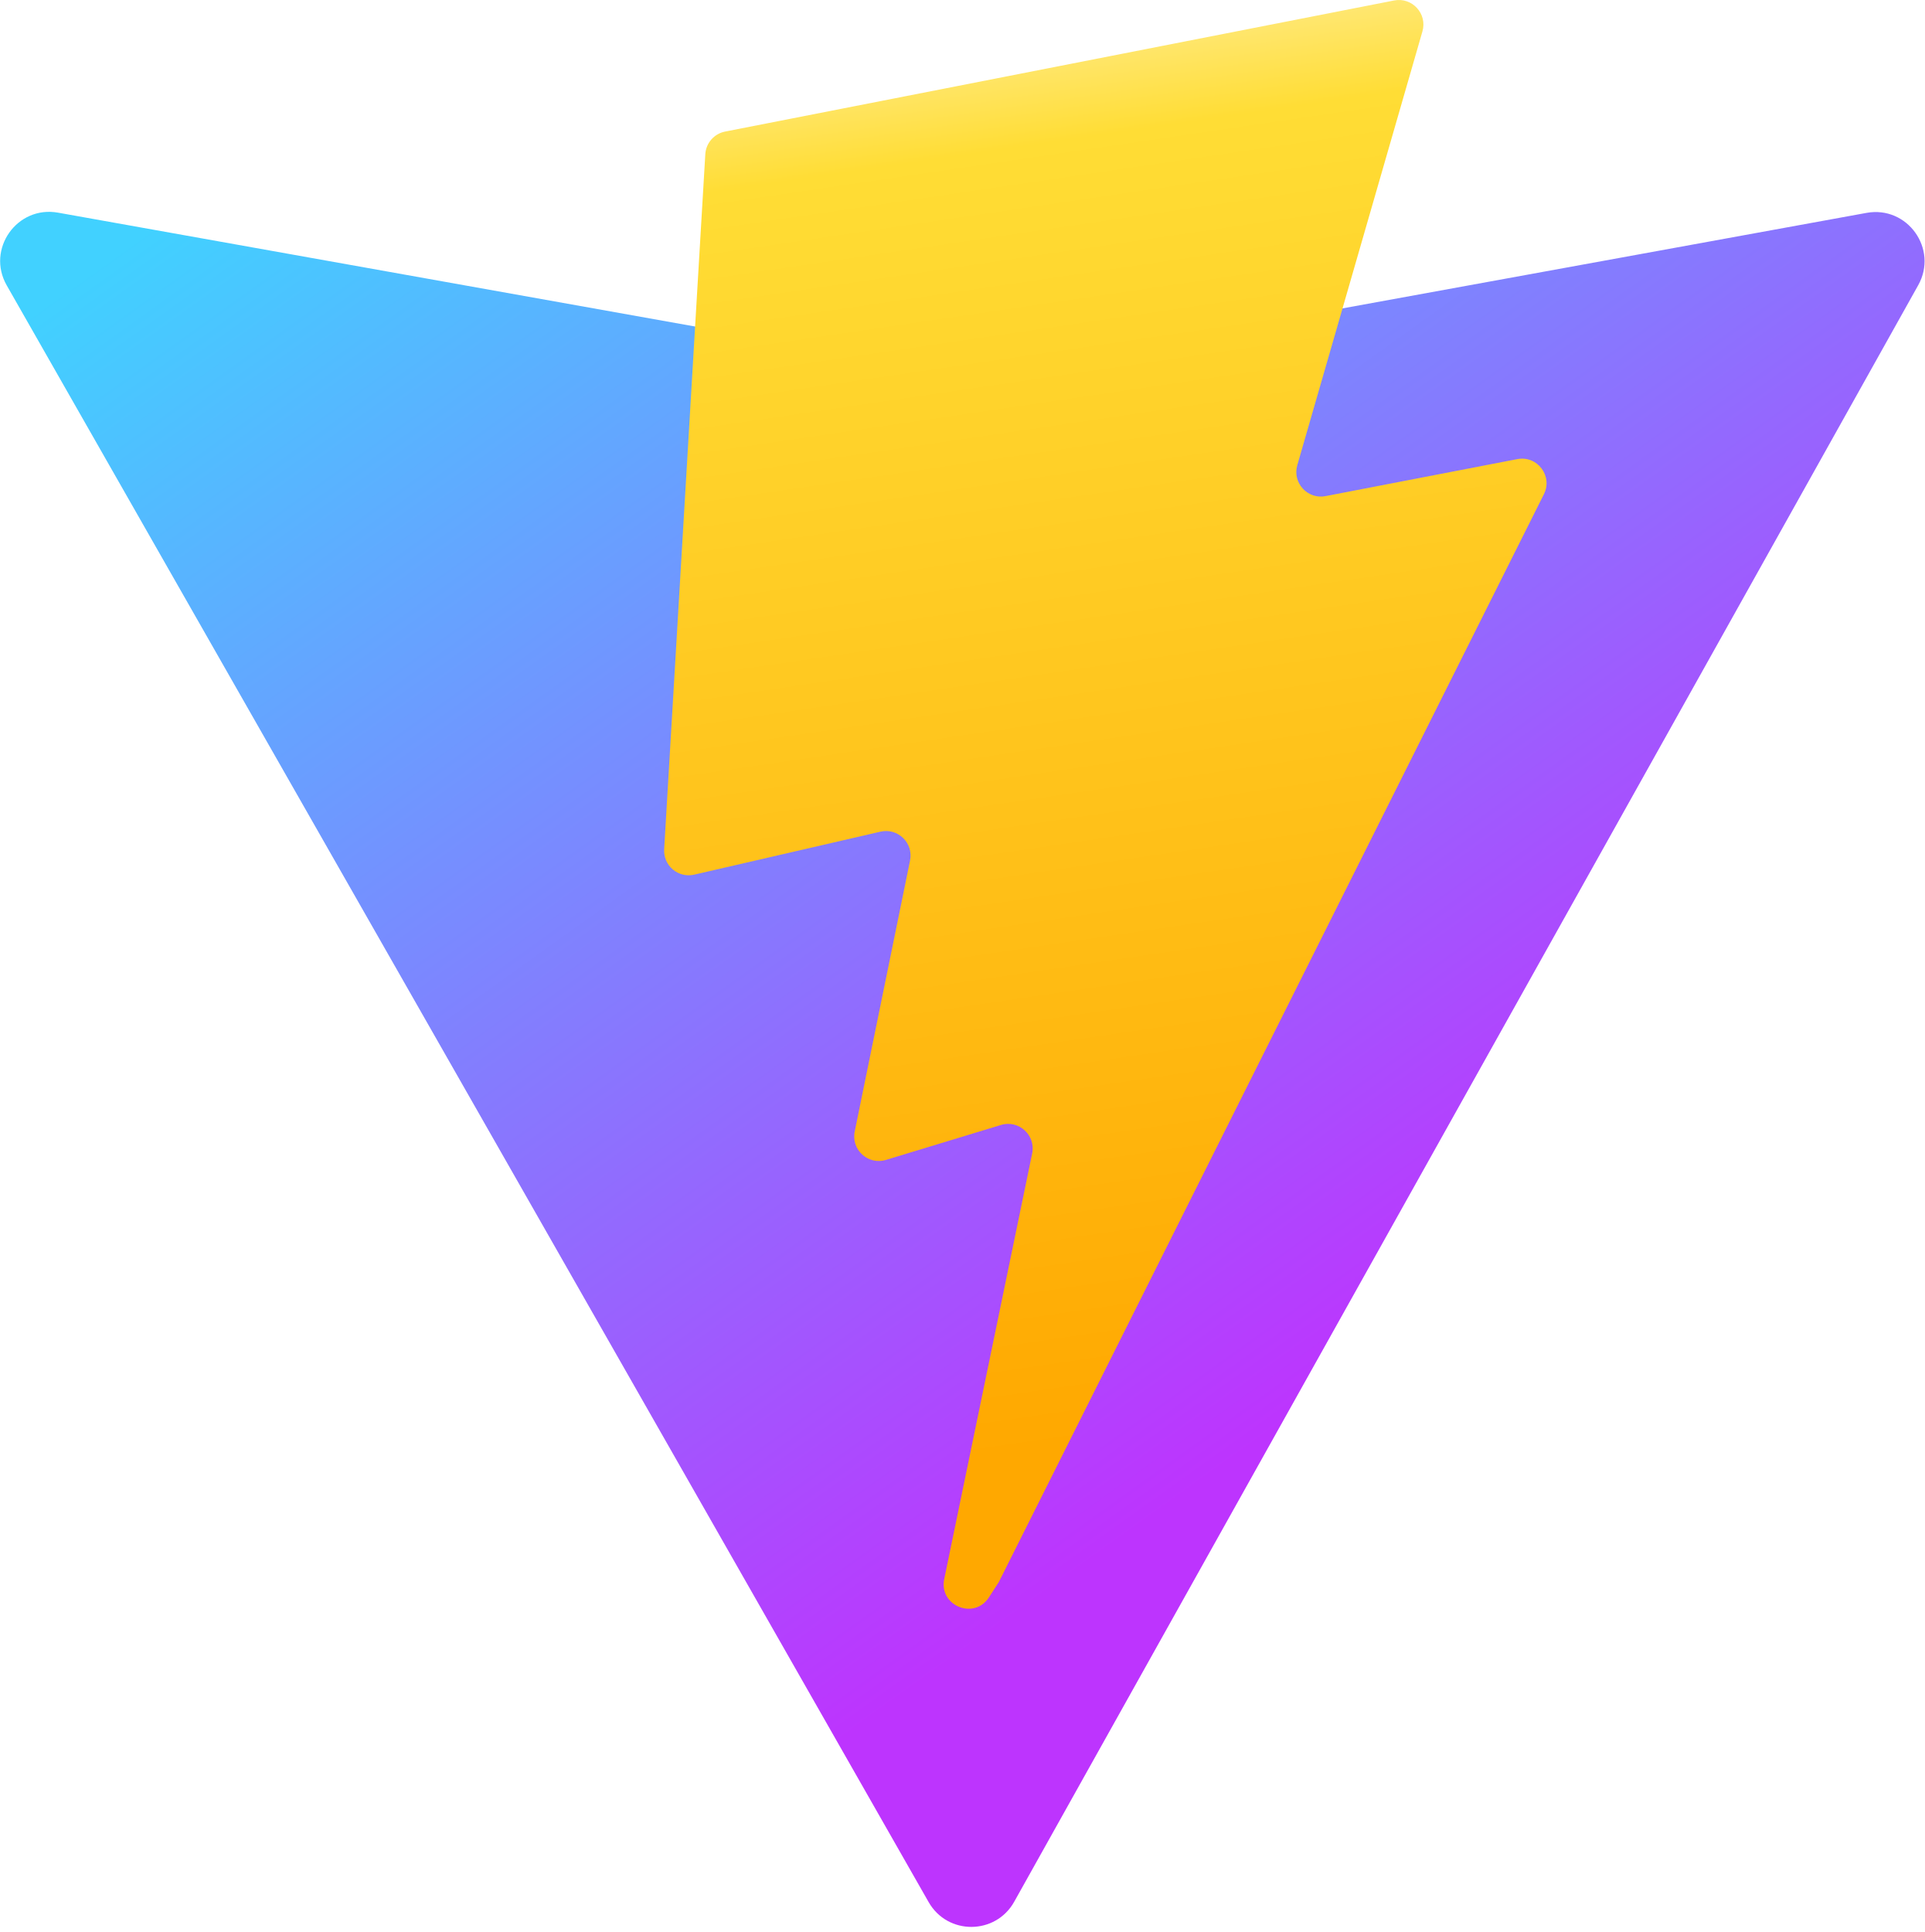
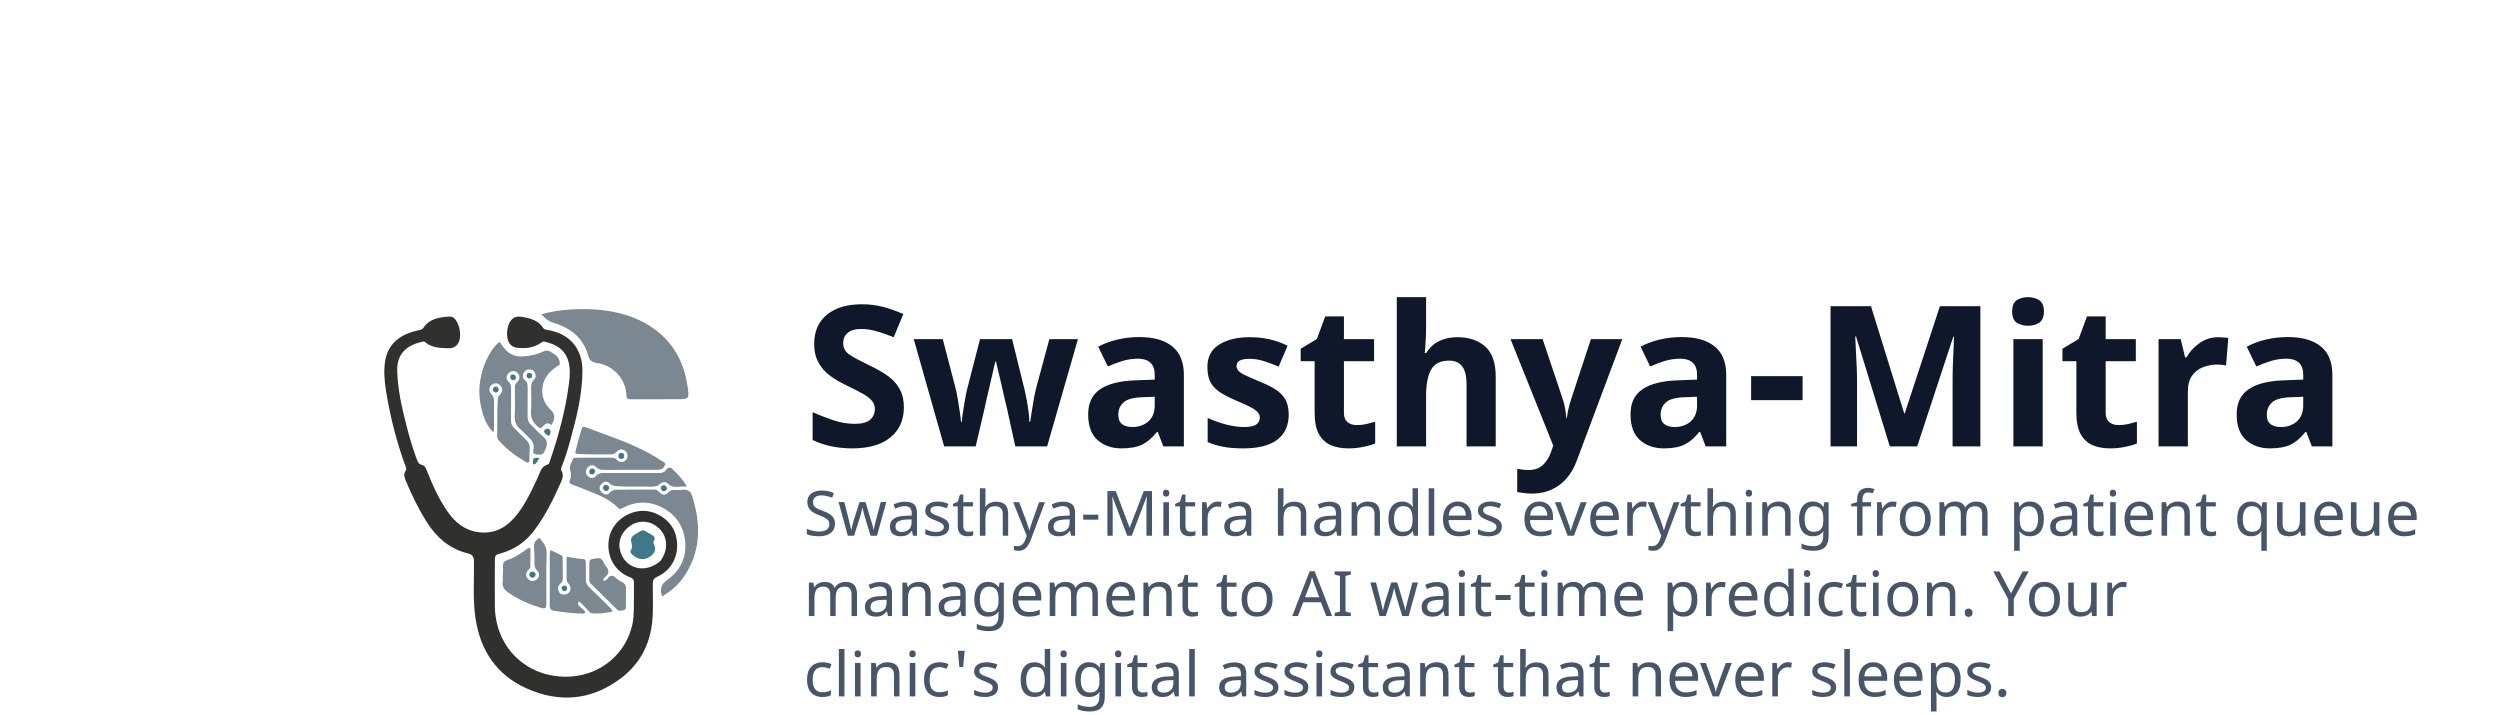
- <svg xmlns="http://www.w3.org/2000/svg" aria-hidden="true" role="img" class="iconify iconify--logos" width="31.88" height="32" preserveAspectRatio="xMidYMid meet" viewBox="0 0 256 257">
-   <defs>
-     <linearGradient id="IconifyId1813088fe1fbc01fb466" x1="-.828%" x2="57.636%" y1="7.652%" y2="78.411%">
-       <stop offset="0%" stop-color="#41D1FF" />
-       <stop offset="100%" stop-color="#BD34FE" />
-     </linearGradient>
-     <linearGradient id="IconifyId1813088fe1fbc01fb467" x1="43.376%" x2="50.316%" y1="2.242%" y2="89.03%">
-       <stop offset="0%" stop-color="#FFEA83" />
-       <stop offset="8.333%" stop-color="#FFDD35" />
-       <stop offset="100%" stop-color="#FFA800" />
-     </linearGradient>
-   </defs>
-   <path fill="url(#IconifyId1813088fe1fbc01fb466)" d="M255.153 37.938L134.897 252.976c-2.483 4.44-8.862 4.466-11.382.048L.875 37.958c-2.746-4.814 1.371-10.646 6.827-9.67l120.385 21.517a6.537 6.537 0 0 0 2.322-.004l117.867-21.483c5.438-.991 9.574 4.796 6.877 9.62Z" />
-   <path fill="url(#IconifyId1813088fe1fbc01fb467)" d="M185.432.063L96.44 17.501a3.268 3.268 0 0 0-2.634 3.014l-5.474 92.456a3.268 3.268 0 0 0 3.997 3.378l24.777-5.718c2.318-.535 4.413 1.507 3.936 3.838l-7.361 36.047c-.495 2.426 1.782 4.5 4.151 3.78l15.304-4.649c2.372-.72 4.652 1.36 4.15 3.788l-11.698 56.621c-.732 3.542 3.979 5.473 5.943 2.437l1.313-2.028l72.516-144.72c1.215-2.423-.88-5.186-3.54-4.672l-25.505 4.922c-2.396.462-4.435-1.77-3.759-4.114l16.646-57.705c.677-2.35-1.37-4.583-3.769-4.113Z" />
+ <svg xmlns="http://www.w3.org/2000/svg" width="280" height="80" viewBox="0 0 280 80" fill="none" role="img" aria-labelledby="logoTitle logoDesc">
+   <rect width="580" height="500" rx="12" fill="none" />
+   <g transform="translate(10 4) scale(0.1)">
+     <path fill="#30312fff" opacity="1" stroke="none" d="M610.031,628 C610.035,622.502 609.93,617.499 610.077,612.505 C610.169,609.38 608.944,607.774 605.947,606.651 C588.815,600.232 579.435,584.029 581.733,565.242 C583.816,548.212 597.915,535.13 615.274,532.474 C632.085,529.902 651.969,541.58 656.741,558.909 C662.226,578.823 654.052,597.864 635.889,606.074 C632.186,607.747 631.181,609.801 631.13,613.606 C630.942,627.756 631.93,641.919 630.528,656.06 C627.919,682.356 616.262,703.972 595.323,719.716 C562.817,744.157 527.08,747.604 490.205,731.199 C456.287,716.11 437.925,688.73 432.531,652.247 C429.416,631.181 431.058,610.009 430.838,588.887 C430.78,583.306 429.002,581.032 423.735,579.729 C403.722,574.778 389.214,562.258 378.342,545.227 C368.729,530.166 361.002,514.114 354.143,497.635 C352.672,494.101 351.928,490.608 354.387,487.197 C355.552,485.581 354.91,484.097 354.316,482.49 C344.121,454.923 336.947,426.57 332.322,397.559 C330.585,386.665 329.606,375.679 331.301,364.745 C334.025,347.18 345.168,336.949 361.544,331.736 C364.39,330.83 367.346,330.269 370.251,329.551 C371.899,329.144 373.346,328.522 374.362,326.991 C381.268,316.584 392.324,315.328 403.265,314.544 C407.482,314.242 410.486,317.642 412.308,321.476 C414.639,326.38 415.578,331.559 415.291,337.007 C414.882,344.776 410.179,350.261 402.404,350.032 C393.367,349.767 383.968,349.787 376.399,343.343 C375.429,342.517 374.377,342.377 373.141,342.664 C357.044,346.404 344.215,354.827 344.879,375.602 C345.531,396.034 349.888,415.85 354.963,435.513 C358.454,449.037 362.203,462.51 367.249,475.576 C368.204,478.05 369.352,479.88 372.204,480.514 C375.953,481.347 377.109,484.623 378.347,487.787 C384.489,503.486 391.487,518.773 401.108,532.694 C409.431,544.737 419.878,553.674 435.071,555.916 C452.05,558.42 465.408,552.041 476.274,539.613 C487.827,526.399 494.843,510.472 502.285,494.824 C504.999,489.117 506.017,482.134 513.703,480.125 C515.257,479.719 515.5,477.447 516.039,475.881 C525.927,447.179 533.713,417.951 537.463,387.771 C538.282,381.18 538.604,374.373 537.348,367.831 C534.411,352.536 524.078,345.868 509.758,342.574 C508.287,342.235 507.292,342.931 506.15,343.744 C497.809,349.681 488.357,350.718 478.576,349.381 C473.051,348.625 469.878,344.946 468.53,339.559 C467.27,334.523 467.871,329.584 469.304,324.766 C471.606,317.033 476.904,313.366 484.854,314.865 C493.841,316.56 502.907,318.646 508.38,327.299 C509.568,329.177 511.76,329.283 513.708,329.615 C538.123,333.778 552.414,350.546 552.329,375.368 C552.239,401.591 545.885,426.781 539.067,451.849 C536.23,462.283 533.11,472.653 529.112,482.725 C528.48,484.316 528.021,485.868 528.959,487.512 C531.274,491.567 530.314,495.421 528.546,499.435 C520.138,518.527 510.963,537.205 498.416,553.98 C489.063,566.484 476.879,575.132 461.766,579.478 C454.28,581.63 454.261,581.657 454.251,589.24 C454.229,605.903 454.035,622.568 454.27,639.228 C454.938,686.668 492.044,720.786 539.427,717.714 C573.151,715.527 600.963,692.142 608.141,659.847 C610.438,649.514 609.769,638.972 610.031,628 M639.72,588.193 C649.966,574.159 647.558,557.401 634.014,548.491 C625.48,542.877 614.651,542.899 606.292,548.548 C596.589,555.104 592.066,565.187 594.242,575.408 C598.788,596.753 622.216,603.678 639.72,588.193 z" />
+     <path fill="#00192b84" opacity="1" stroke="none" d="M568.904,306.762 C590.713,308.714 610.965,313.957 629.131,325.916 C653.602,342.026 666.288,365.277 670.214,393.711 C672.052,407.019 671.721,407.088 658.391,407.117 C641.226,407.153 624.059,407.084 606.894,407.212 C603.265,407.239 601.674,406.495 601.532,402.267 C600.936,384.442 586.742,369.065 568.284,366.454 C562.677,365.661 560.226,363.566 558.679,357.976 C553.117,337.883 538.425,326.951 519.268,321.3 C514.167,319.795 510.713,316.589 506.242,312.036 C527.277,306.141 547.764,305.508 568.904,306.762 z" />
+     <path fill="#00192b84" opacity="1" stroke="none" d="M636.599,504.039 C631.004,505.693 625.64,504.969 620.337,504.976 C610.846,504.99 601.352,505.219 591.856,504.592 C588.255,504.354 585.211,503.857 582.427,501.195 C579.502,498.4 576.252,499.258 573.638,502.104 C571.2,504.757 570.651,507.659 573.209,510.596 C575.814,513.59 579.712,515.327 582.346,512.311 C586.972,507.013 592.671,508.659 597.994,508.504 C609.646,508.165 621.316,508.449 632.977,508.378 C634.968,508.366 636.281,508.868 637.649,510.481 C641.348,514.843 645.276,515.055 649.118,511.017 C650.828,509.22 652.572,508.678 654.83,508.71 C657.995,508.754 661.21,509.028 664.319,508.596 C670.341,507.76 673.615,510.408 675.349,515.938 C685.349,547.806 685.173,578.558 665.191,607.021 C659.015,615.819 650.771,622.438 641.526,628.107 C638.71,619.358 640.521,614.482 647.222,609.654 C661.908,599.074 669.131,584.448 667.407,566.538 C665.632,548.087 655.666,534.589 638.559,526.96 C624.909,520.872 611.352,521.762 598.109,528.552 C596.255,529.503 594.503,531.051 592.324,528.802 C582.87,519.05 570.482,514.393 558.27,509.471 C552.555,507.167 546.828,504.88 541.027,502.806 C538.069,501.749 536.867,500.306 538.416,497.264 C540.112,493.933 539.79,490.57 538.684,487.08 C537.115,482.126 540.123,478.094 541.903,473.893 C542.569,472.321 544.5,472.63 545.966,472.627 C559.131,472.603 572.297,472.66 585.463,472.587 C587.867,472.574 589.432,473.64 591.088,475.213 C594.239,478.207 598.129,478.141 600.863,475.374 C603.461,472.744 603.365,468.038 600.66,465.433 C597.759,462.641 594.009,462.571 590.919,465.814 C588.902,467.929 586.832,468.94 583.957,468.92 C571.796,468.837 559.631,469.16 547.48,468.37 C546.486,468.305 545.465,468.333 544.275,467.008 C546.228,458.004 548.883,448.8 551.753,439.653 C552.355,437.733 553.892,437.769 555.432,438.357 C584.639,449.515 614.829,458.459 641.106,476.228 C642.753,477.342 645.782,477.977 644.857,480.76 C643.955,483.472 641.865,485.62 638.699,485.96 C636.717,486.173 634.707,486.171 632.709,486.173 C613.877,486.193 595.044,486.153 576.212,486.238 C572.921,486.253 570.235,485.793 567.706,483.19 C564.949,480.352 561.406,480.314 558.404,483.354 C555.605,486.189 555.521,490.788 558.282,493.23 C561.373,495.962 564.956,496.181 567.603,493.055 C570.13,490.072 573.021,489.716 576.459,489.724 C596.791,489.772 617.124,489.667 637.456,489.777 C641.029,489.797 644.022,489.223 646.193,486.166 C648.429,483.018 650.745,482.901 653.54,485.707 C659.024,491.213 664.723,496.513 669.258,504.999 C661.383,503.928 654.436,507.937 648.178,501.875 C644.922,498.721 641.163,499.597 636.599,504.039 z" />
+     <path fill="#00192b84" opacity="1" stroke="none" d="M492.899,476.807 C491.299,479.237 489.818,477.816 488.47,477.045 C477.705,470.889 467.937,463.451 459.507,454.315 C458.017,452.699 456.775,451.027 456.854,448.614 C457.298,434.968 456.5,421.302 457.528,407.66 C457.696,405.426 458.137,403.676 459.923,401.981 C463.382,398.7 463.269,394.484 460.144,391.411 C457.356,388.671 453.097,388.661 450.233,391.387 C447.446,394.04 447.291,398.543 450.488,401.636 C452.802,403.874 453.32,406.261 453.298,409.216 C453.223,419.377 453.3,429.538 453.29,439.699 C453.289,441.158 453.127,442.616 452.436,444.25 C443.105,434.582 439.817,422.346 437.735,409.647 C433.374,383.042 446.143,353.775 458.88,343.221 C459.864,343.194 460.365,343.898 460.803,344.593 C468.967,357.541 477.312,361.172 492.869,358.381 C498.274,357.411 503.569,356.141 508.559,353.6 C513.853,350.904 517.792,354.735 521.704,357.322 C525.039,359.527 526.711,363.088 527.032,367.079 C527.202,369.189 525.065,369.531 523.748,370.415 C513.628,377.203 506.851,385.953 507.326,398.815 C507.609,406.466 510.625,413.002 516.142,418.32 C521.86,423.832 522.311,428.587 517.491,436.122 C513.789,432.59 510.87,434.199 508.15,437.599 C506.226,440.004 504.503,439.956 502.012,437.659 C496.828,432.88 493.988,427.78 494.696,420.286 C495.475,412.032 494.913,403.645 494.822,395.317 C494.781,391.584 494.939,388.176 498.113,385.363 C500.448,383.293 500.398,380.187 499.102,377.469 C497.854,374.854 495.381,373.519 492.546,373.702 C489.291,373.912 487.074,375.824 485.915,378.965 C484.909,381.69 485.57,384.116 487.732,385.683 C490.762,387.88 490.995,390.786 490.975,394.055 C490.912,404.882 491.04,415.711 490.915,426.537 C490.871,430.259 491.786,433.189 494.682,435.794 C499.258,439.91 503.112,444.883 507.92,448.67 C513.057,452.717 513.456,456.933 511.188,462.554 C508.637,468.876 507.741,469.651 500.944,468.956 C498.06,468.66 496.568,467.513 497.297,464.45 C498.709,458.518 496.88,453.868 492.204,449.947 C488.9,447.176 486.296,443.559 482.941,440.864 C477.981,436.878 476.141,432.227 476.503,425.77 C477.089,415.309 476.703,404.79 476.629,394.296 C476.612,391.831 477.108,389.949 479.128,388.182 C482.465,385.261 482.596,380.929 479.926,378.045 C477.145,375.039 473.154,374.815 470.143,377.495 C466.68,380.577 466.389,384.432 469.921,387.918 C471.95,389.92 472.404,392.001 472.39,394.599 C472.326,406.593 472.525,418.59 472.262,430.578 C472.177,434.478 473.514,437.206 476.197,439.761 C480.777,444.123 485.1,448.755 489.704,453.09 C492.337,455.57 493.478,458.337 493.274,461.95 C493.001,466.768 493.072,471.606 492.899,476.807 z" />
+     <path fill="#00192b84" opacity="1" stroke="none" d="M556.024,588.427 C556.132,595.538 556.289,602.199 556.147,608.852 C556.07,612.454 557.256,615.167 559.86,617.664 C567.785,625.262 575.526,633.052 583.37,640.735 C584.445,641.789 585.545,642.758 585.928,645.026 C578.218,646.562 570.605,647.8 562.894,646.762 C560.093,646.385 558.672,643.174 556.545,641.343 C553.681,638.877 551.625,635.524 548.286,633.486 C546.69,636.451 546.93,637.116 550.327,640.237 C552.222,641.978 554.776,643.176 555.395,645.964 C554.497,647.635 553.017,647.247 551.778,647.21 C541.294,646.898 530.891,645.751 520.541,644.069 C517.337,643.548 515.661,642.175 515.687,638.502 C515.826,619.028 515.734,599.553 515.735,580.078 C515.735,578.933 515.622,577.735 516.95,576.204 C520.863,578.098 524.996,580.006 529.031,582.104 C530.366,582.799 530.207,584.384 530.212,585.718 C530.241,593.208 530.203,600.699 530.318,608.188 C530.354,610.587 529.379,612.121 527.607,613.686 C524.399,616.519 524.216,621.01 526.801,623.945 C528.881,626.306 533.764,626.558 536.429,624.442 C539.366,622.11 540.004,617.076 537.073,614.204 C534.722,611.901 534.476,609.544 534.539,606.611 C534.697,599.167 534.591,591.718 534.591,583.546 C541.541,584.967 547.896,585.827 554.295,586.3 C554.885,586.343 555.399,587.392 556.024,588.427 z" />
+     <path fill="#00192b84" opacity="1" stroke="none" d="M463.105,606.022 C463.221,601.874 463.686,598.184 463.367,594.564 C462.988,590.274 464.751,588.299 468.69,587.046 C476.226,584.648 482.723,580.212 489.143,575.705 C490.436,574.798 491.41,573.159 494.092,573.72 C494.092,580.818 494.141,588.04 494.05,595.26 C494.032,596.697 492.49,597.327 491.624,598.308 C488.62,601.709 488.57,605.67 491.483,608.544 C494.278,611.302 498.661,611.42 501.402,608.811 C504.386,605.971 504.62,601.711 501.313,598.636 C499.064,596.544 498.619,594.362 498.614,591.579 C498.603,585.259 498.596,578.921 498.119,572.626 C497.75,567.761 500.095,564.89 504.074,562.286 C508.354,567.595 512.576,572.15 512.275,580.035 C511.556,598.828 511.876,617.664 511.951,636.482 C511.968,640.733 510.827,642.248 506.394,640.923 C493.39,637.039 481.076,631.843 469.831,624.074 C465.019,620.75 461.943,617.163 463.08,611 C463.347,609.551 463.112,608.01 463.105,606.022 z" />
+     <path fill="#00192b84" opacity="1" stroke="none" d="M601.034,620.295 C601.044,626.582 601.078,632.404 601.047,638.226 C601.036,640.168 601.467,642.505 598.793,643.119 C596.296,643.691 593.656,645.171 591.262,642.816 C581.425,633.136 571.599,623.445 561.771,613.755 C560.518,612.519 559.95,610.971 559.954,609.248 C559.972,602.927 560.051,596.608 560.066,590.288 C560.072,587.415 561.533,586.251 564.308,585.857 C573.42,584.561 573.409,584.487 577.693,592.908 C577.844,593.204 577.964,593.539 578.187,593.772 C582.821,598.604 582.427,602.948 577.057,606.965 C576.192,607.613 575.393,608.644 575.903,610.252 C578.019,611.041 579.35,609.358 580.27,608.095 C583.589,603.536 586.685,604.11 590.329,607.724 C592.066,609.446 594.279,610.85 596.517,611.867 C600.099,613.496 601.429,616.097 601.034,620.295 z" />
+     <path fill="#155a6fd0" opacity="1" stroke="none" d="M510.593,445.511 C508.651,443.447 509.181,442.023 511.045,440.767 C512.659,439.68 514.26,439.769 515.565,441.098 C517.885,443.461 515.817,445.589 515.556,447.631 C512.956,448.462 512.065,446.775 510.593,445.511 z" />
+     <path fill="#155a6fd0" opacity="1" stroke="none" d="M499.368,605.403 C497.294,607.698 495.392,607.519 493.631,605.67 C492.645,604.634 492.454,603.22 493.197,602.007 C494.142,600.463 495.679,599.821 497.447,600.442 C499.673,601.224 500.541,602.76 499.368,605.403 z" />
+     <path fill="#155a6fd0" opacity="1" stroke="none" d="M576.896,509.396 C575.12,507.455 574.594,505.629 576.5,503.964 C577.685,502.93 579.203,502.667 580.619,503.69 C581.964,504.661 582.511,506.048 581.947,507.61 C581.123,509.89 579.468,510.554 576.896,509.396 z" />
+     <path fill="#155a6fd0" opacity="1" stroke="none" d="M594.586,467.234 C597.567,466.865 599.106,468.001 599.17,470.695 C599.211,472.367 598.294,473.54 596.666,473.979 C595.235,474.366 593.914,473.867 593.194,472.647 C592.037,470.688 592.365,468.838 594.586,467.234 z" />
+     <path fill="#155a6fd0" opacity="1" stroke="none" d="M646.44,504.956 C647.494,507.49 646.84,509.177 644.636,509.996 C643.119,510.56 641.73,510.036 640.813,508.614 C639.914,507.219 639.842,505.669 641.005,504.544 C642.641,502.96 644.513,503.045 646.44,504.956 z" />
+     <path fill="#155a6fd0" opacity="1" stroke="none" d="M452.877,393.903 C455.312,392.224 457.004,392.968 458.127,394.985 C458.81,396.212 458.539,397.609 457.533,398.682 C456.493,399.79 455.152,399.973 453.896,399.227 C451.87,398.023 451.294,396.309 452.877,393.903 z" />
+     <path fill="#155a6fd0" opacity="1" stroke="none" d="M499.703,479.681 C496.789,481.082 496.913,479.077 496.927,477.527 C496.944,475.642 496.524,473.296 499.271,472.865 C500.791,472.626 502.488,472.155 504.096,473.61 C502.702,475.552 501.318,477.481 499.703,479.681 z" />
+     <path fill="#155a6fd0" opacity="1" stroke="none" d="M474.208,385.842 C471.579,384.856 471.04,383.081 471.775,380.972 C472.267,379.556 473.626,379.179 475.036,379.391 C476.717,379.645 477.684,380.77 477.822,382.385 C478.014,384.627 476.626,385.618 474.208,385.842 z" />
+     <path fill="#155a6fd0" opacity="1" stroke="none" d="M560.325,486.303 C562.228,484.327 564.057,484.181 565.674,485.899 C566.786,487.08 566.674,488.624 565.754,489.969 C564.93,491.175 563.63,491.616 562.296,491.261 C559.865,490.613 559.512,488.809 560.325,486.303 z" />
+     <path fill="#155a6fd0" opacity="1" stroke="none" d="M492.145,383.853 C489.551,382.631 489.136,380.867 490.267,378.829 C491.005,377.499 492.429,377.439 493.781,377.787 C495.23,378.16 496.053,379.201 496.02,380.665 C495.97,382.851 494.688,383.911 492.145,383.853 z" />
+     <path fill="#155a6fd0" opacity="1" stroke="none" d="M529.01,619.74 C528.775,617.125 529.902,615.962 532.04,615.844 C533.481,615.764 534.6,616.453 535.014,617.89 C535.46,619.444 535.145,620.9 533.64,621.701 C531.671,622.749 530.212,621.881 529.01,619.74 z" />
+     <path fill="#155a6fd0" opacity="1" stroke="none" d="M633.214,577.905 C627.033,587.754 615.689,588.916 607.846,580.868 C606.603,579.593 605.559,577.784 606.472,576.39 C608.654,573.059 607.765,569.942 606.955,566.547 C606.182,563.305 607.653,560.655 610.445,558.895 C612.836,557.388 615.348,556.073 617.782,554.632 C619.375,553.688 620.826,553.707 622.442,554.718 C624.692,556.125 627.051,557.365 629.403,558.6 C632.599,560.279 634.645,562.388 632.201,566.083 C631.252,567.518 631.942,568.593 632.55,569.767 C633.841,572.257 633.939,574.86 633.214,577.905 z" />
+   </g>
+   <text x="90" y="50" font-family="'Noto Sans Devanagari', 'Mangal', 'Noto Sans Bengali', 'Noto Sans', sans-serif" font-size="22" font-weight="700" fill="#0F172A">
+     Swasthya-Mitra
+   </text>
+   <text x="90" y="60" font-family="'Noto Sans Devanagari', 'Mangal', 'Noto Sans Bengali', 'Noto Sans', sans-serif" font-size="7" fill="#475569">
+     <tspan x="90" dy="0">
+       Swasthya-Mitra handles everything from patient queue
+     </tspan>
+     <tspan x="90" dy="9">
+       management to AI wait-time prediction. Your
+     </tspan>
+     <tspan x="90" dy="9">
+       clinic's digital assistant that never sleeps.
+     </tspan>
+   </text>
</svg>
